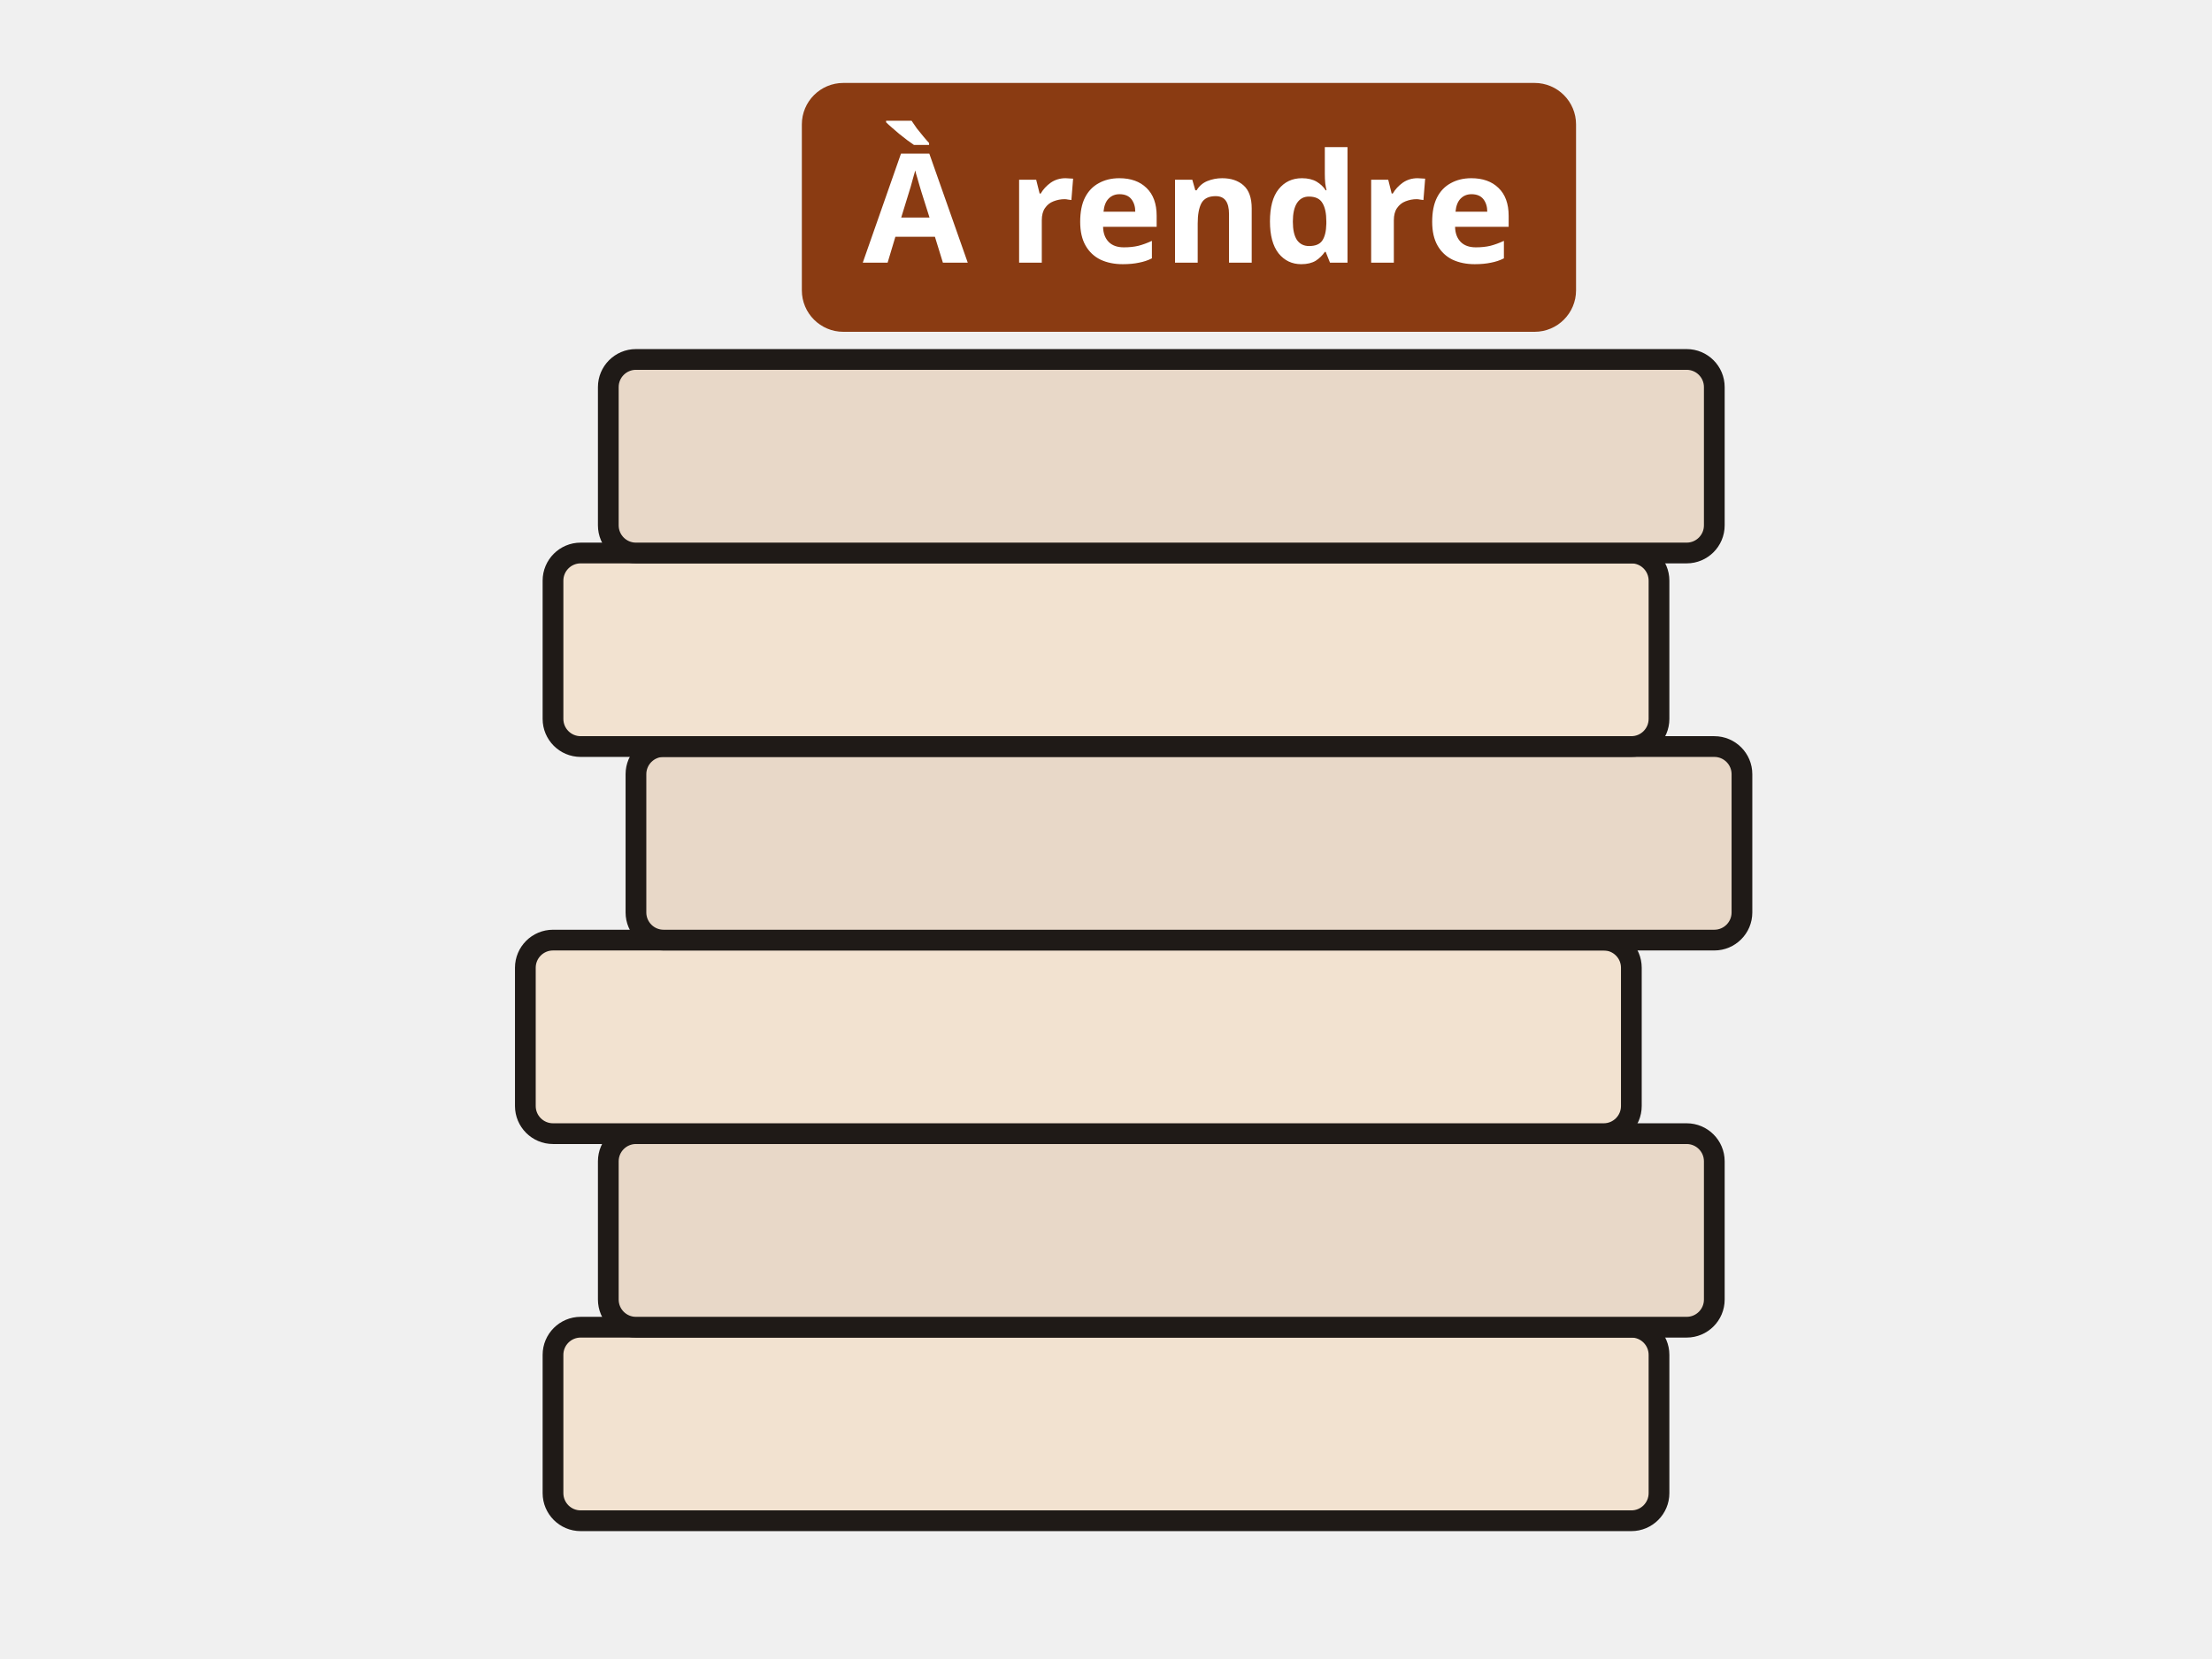
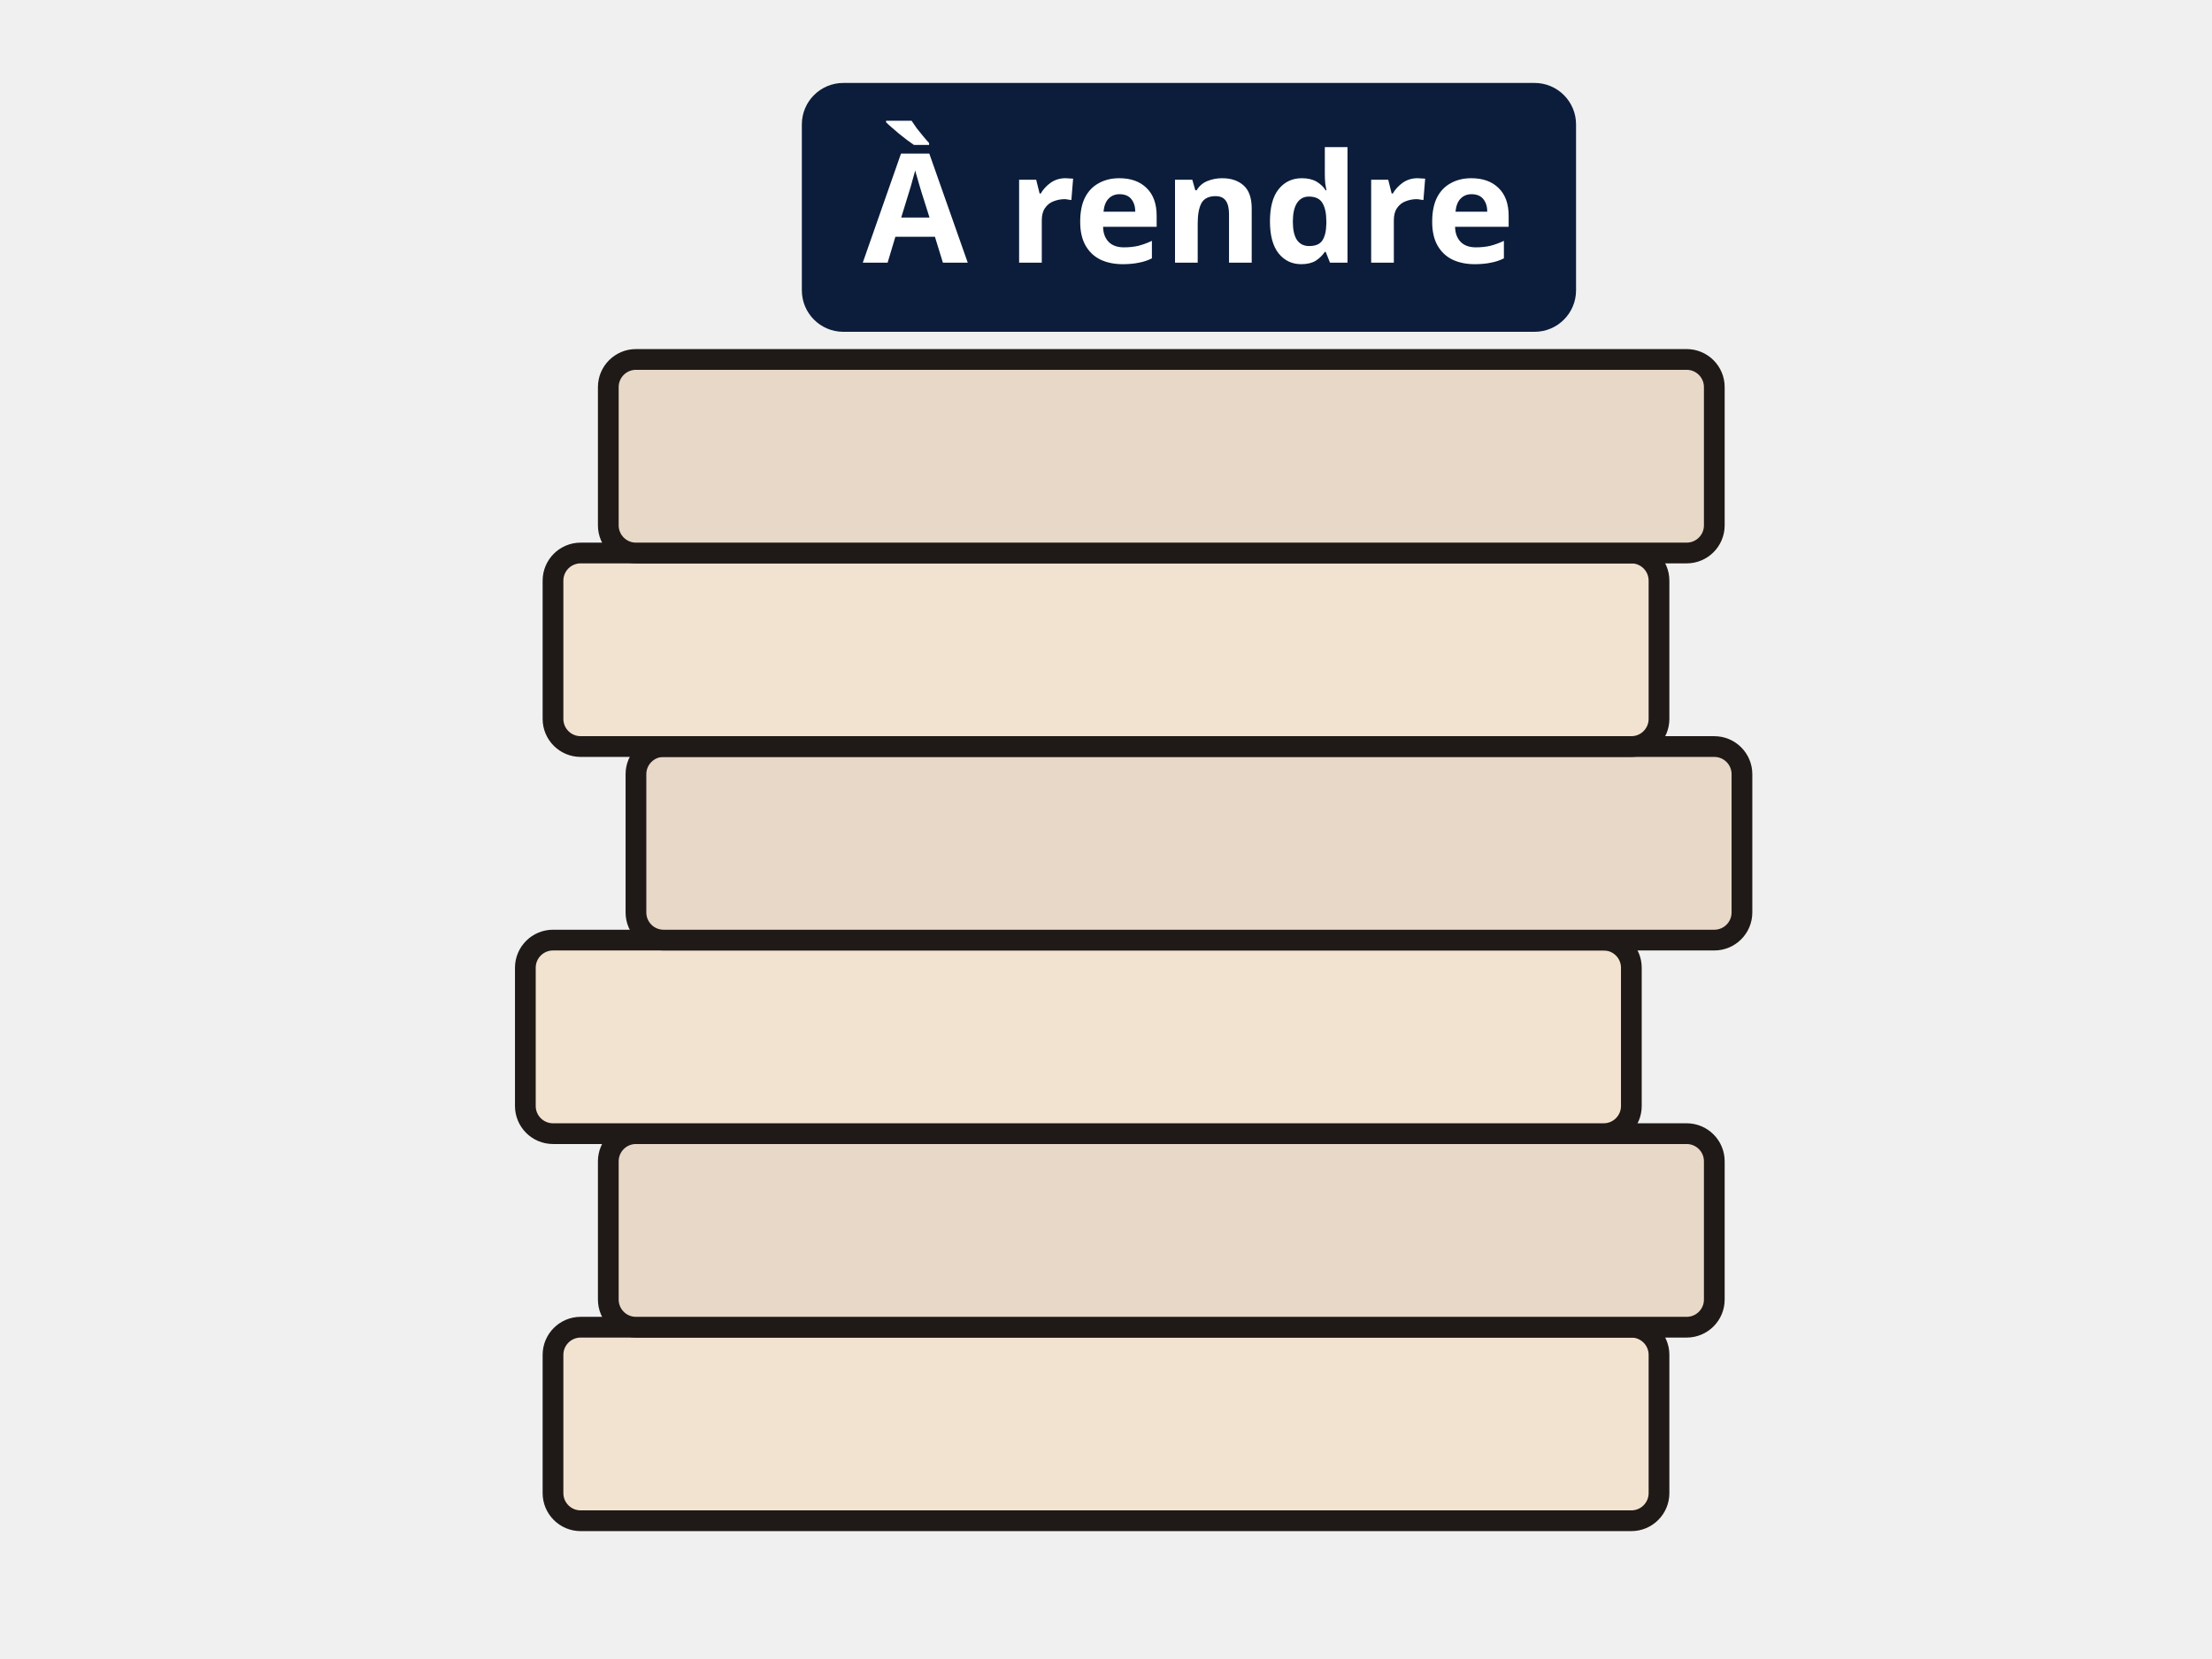
<svg xmlns="http://www.w3.org/2000/svg" viewBox="0 0 160 120" width="160" height="120">
  <g stroke="#1f1a17" stroke-width="1.5">
    <rect x="40" y="96" width="80" height="14" rx="2" fill="#f2e2d0" />
    <rect x="44" y="82" width="80" height="14" rx="2" fill="#e8d8c8" />
    <rect x="38" y="68" width="80" height="14" rx="2" fill="#f2e2d0" />
    <rect x="46" y="54" width="80" height="14" rx="2" fill="#e8d8c8" />
    <rect x="40" y="40" width="80" height="14" rx="2" fill="#f2e2d0" />
    <rect x="44" y="26" width="80" height="14" rx="2" fill="#e8d8c8" />
  </g>
-   <rect x="58" y="6" width="56" height="18" rx="3" fill="#8a3b12" />
+   <rect x="58" y="6" width="56" height="18" rx="3" fill="#0b1d3a" />
  <text x="86" y="19" font-family="sans-serif" font-size="11" font-weight="700" fill="#fff" text-anchor="middle">À rendre</text>
</svg>
